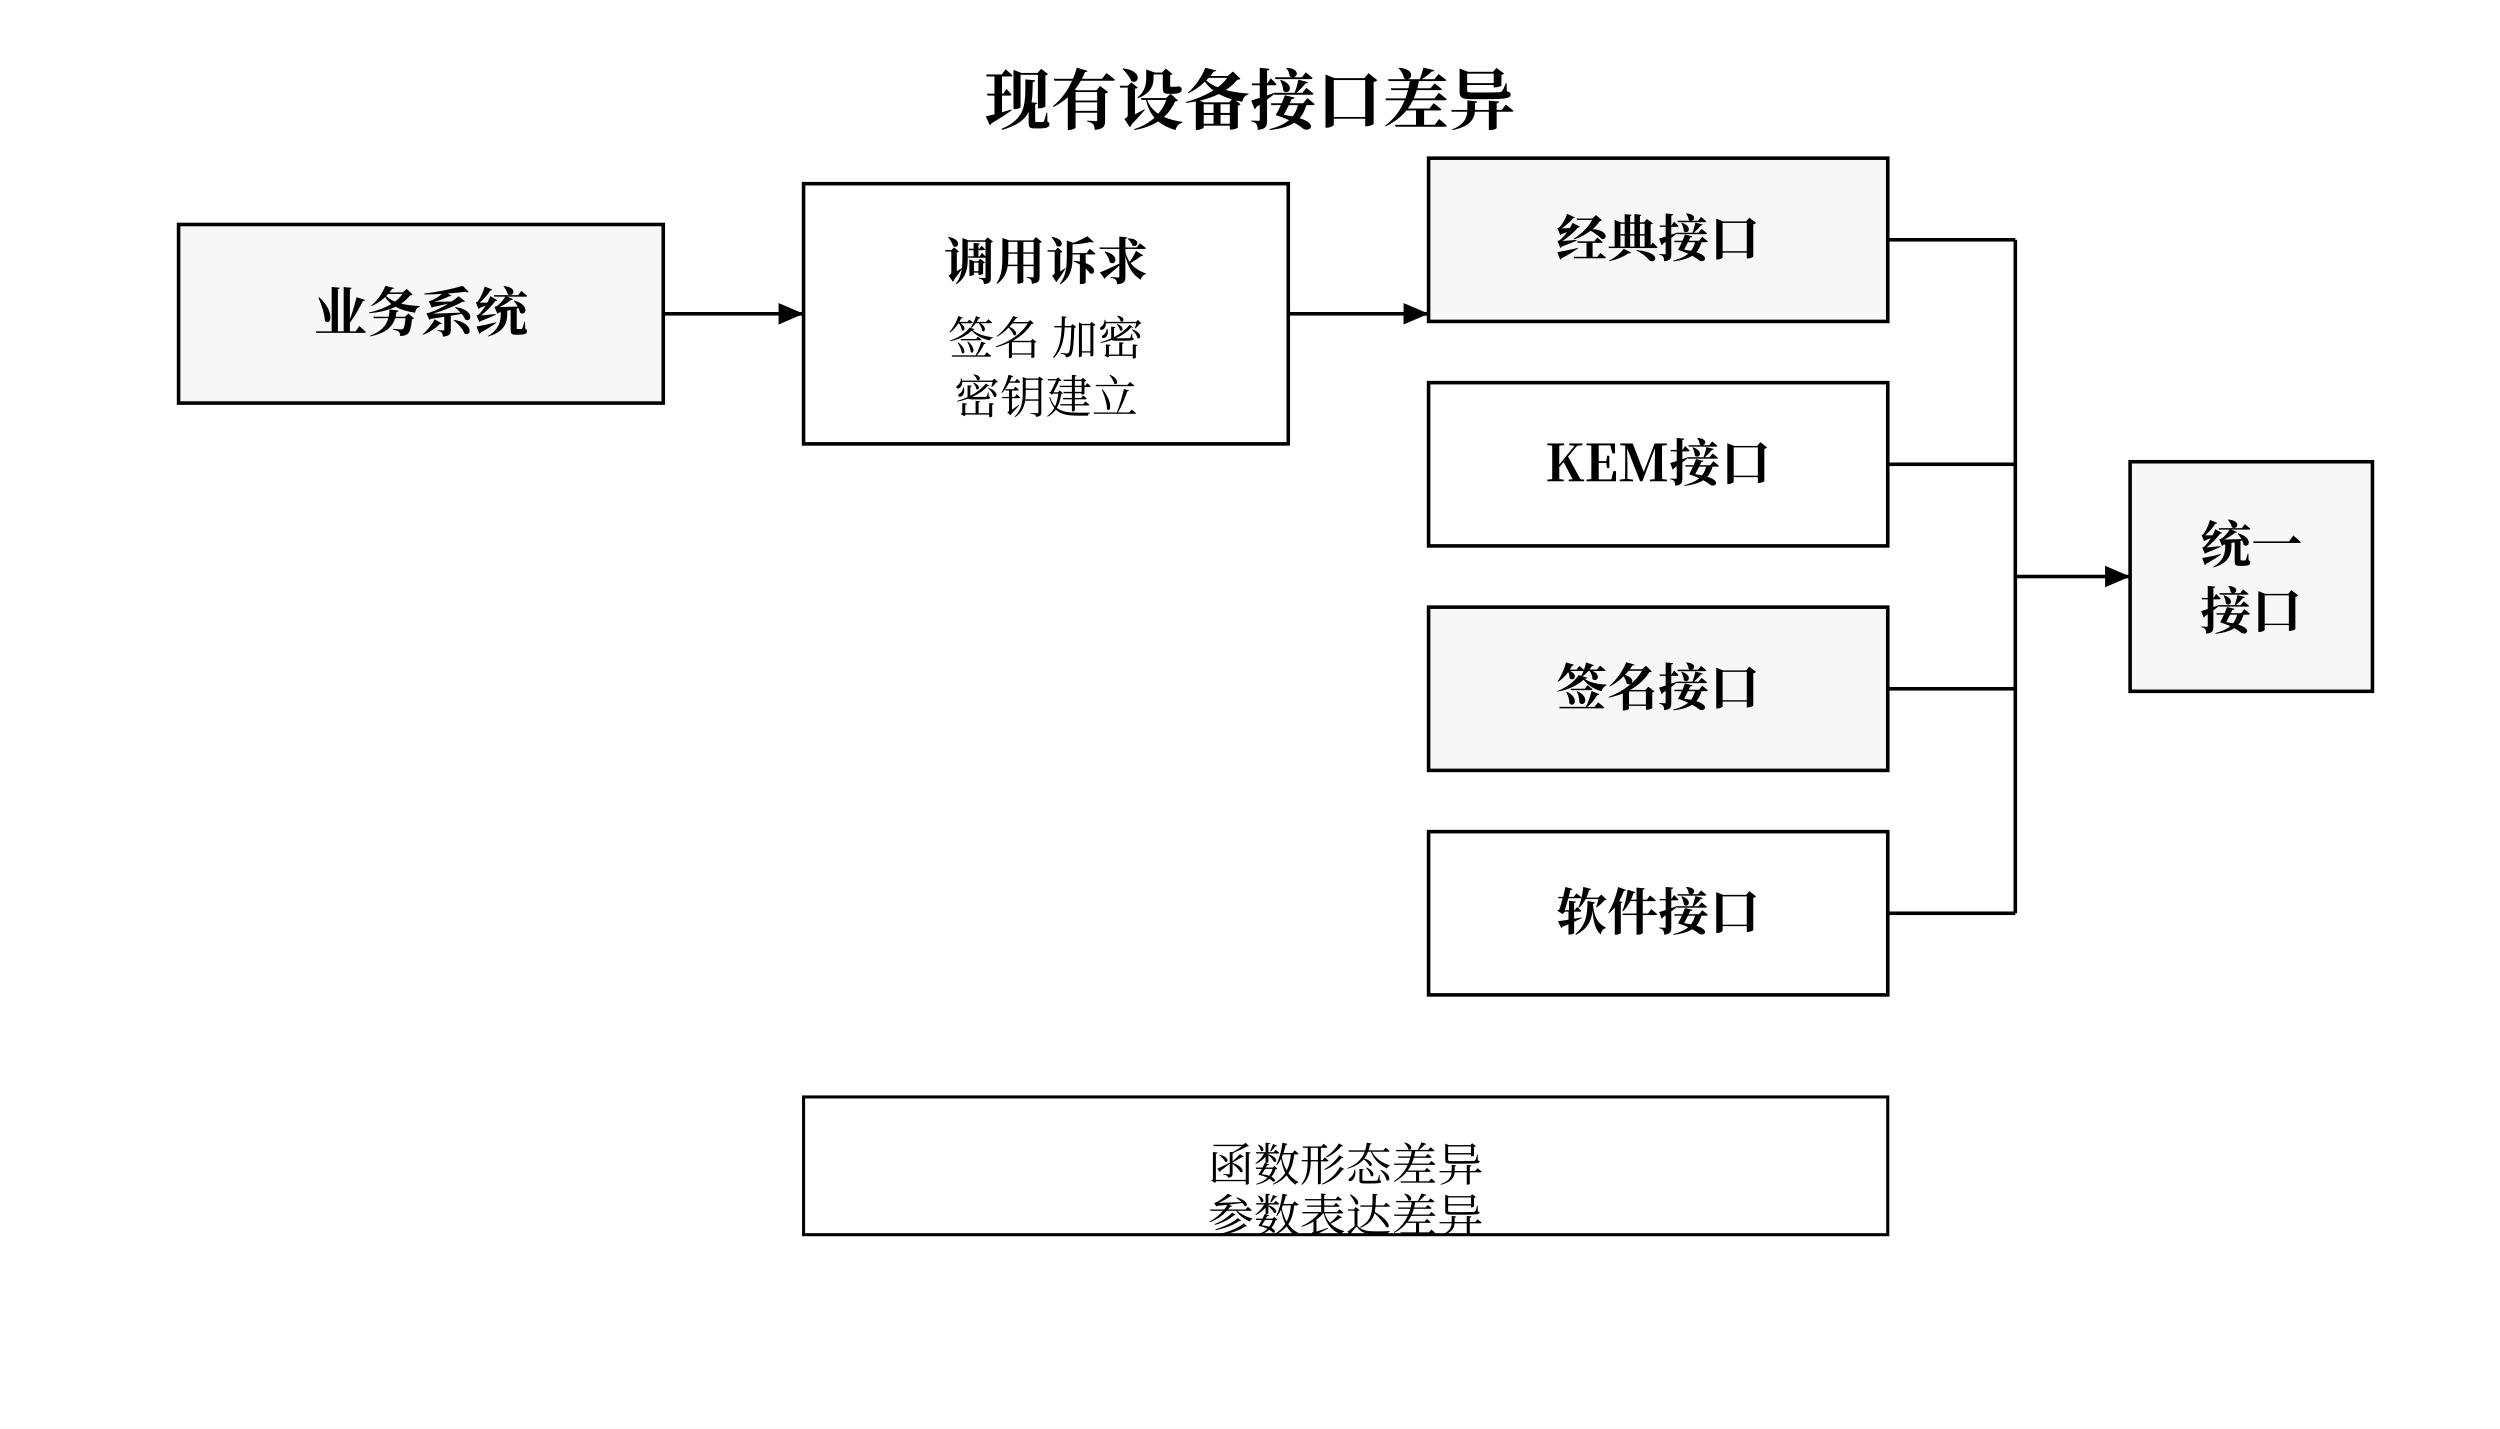
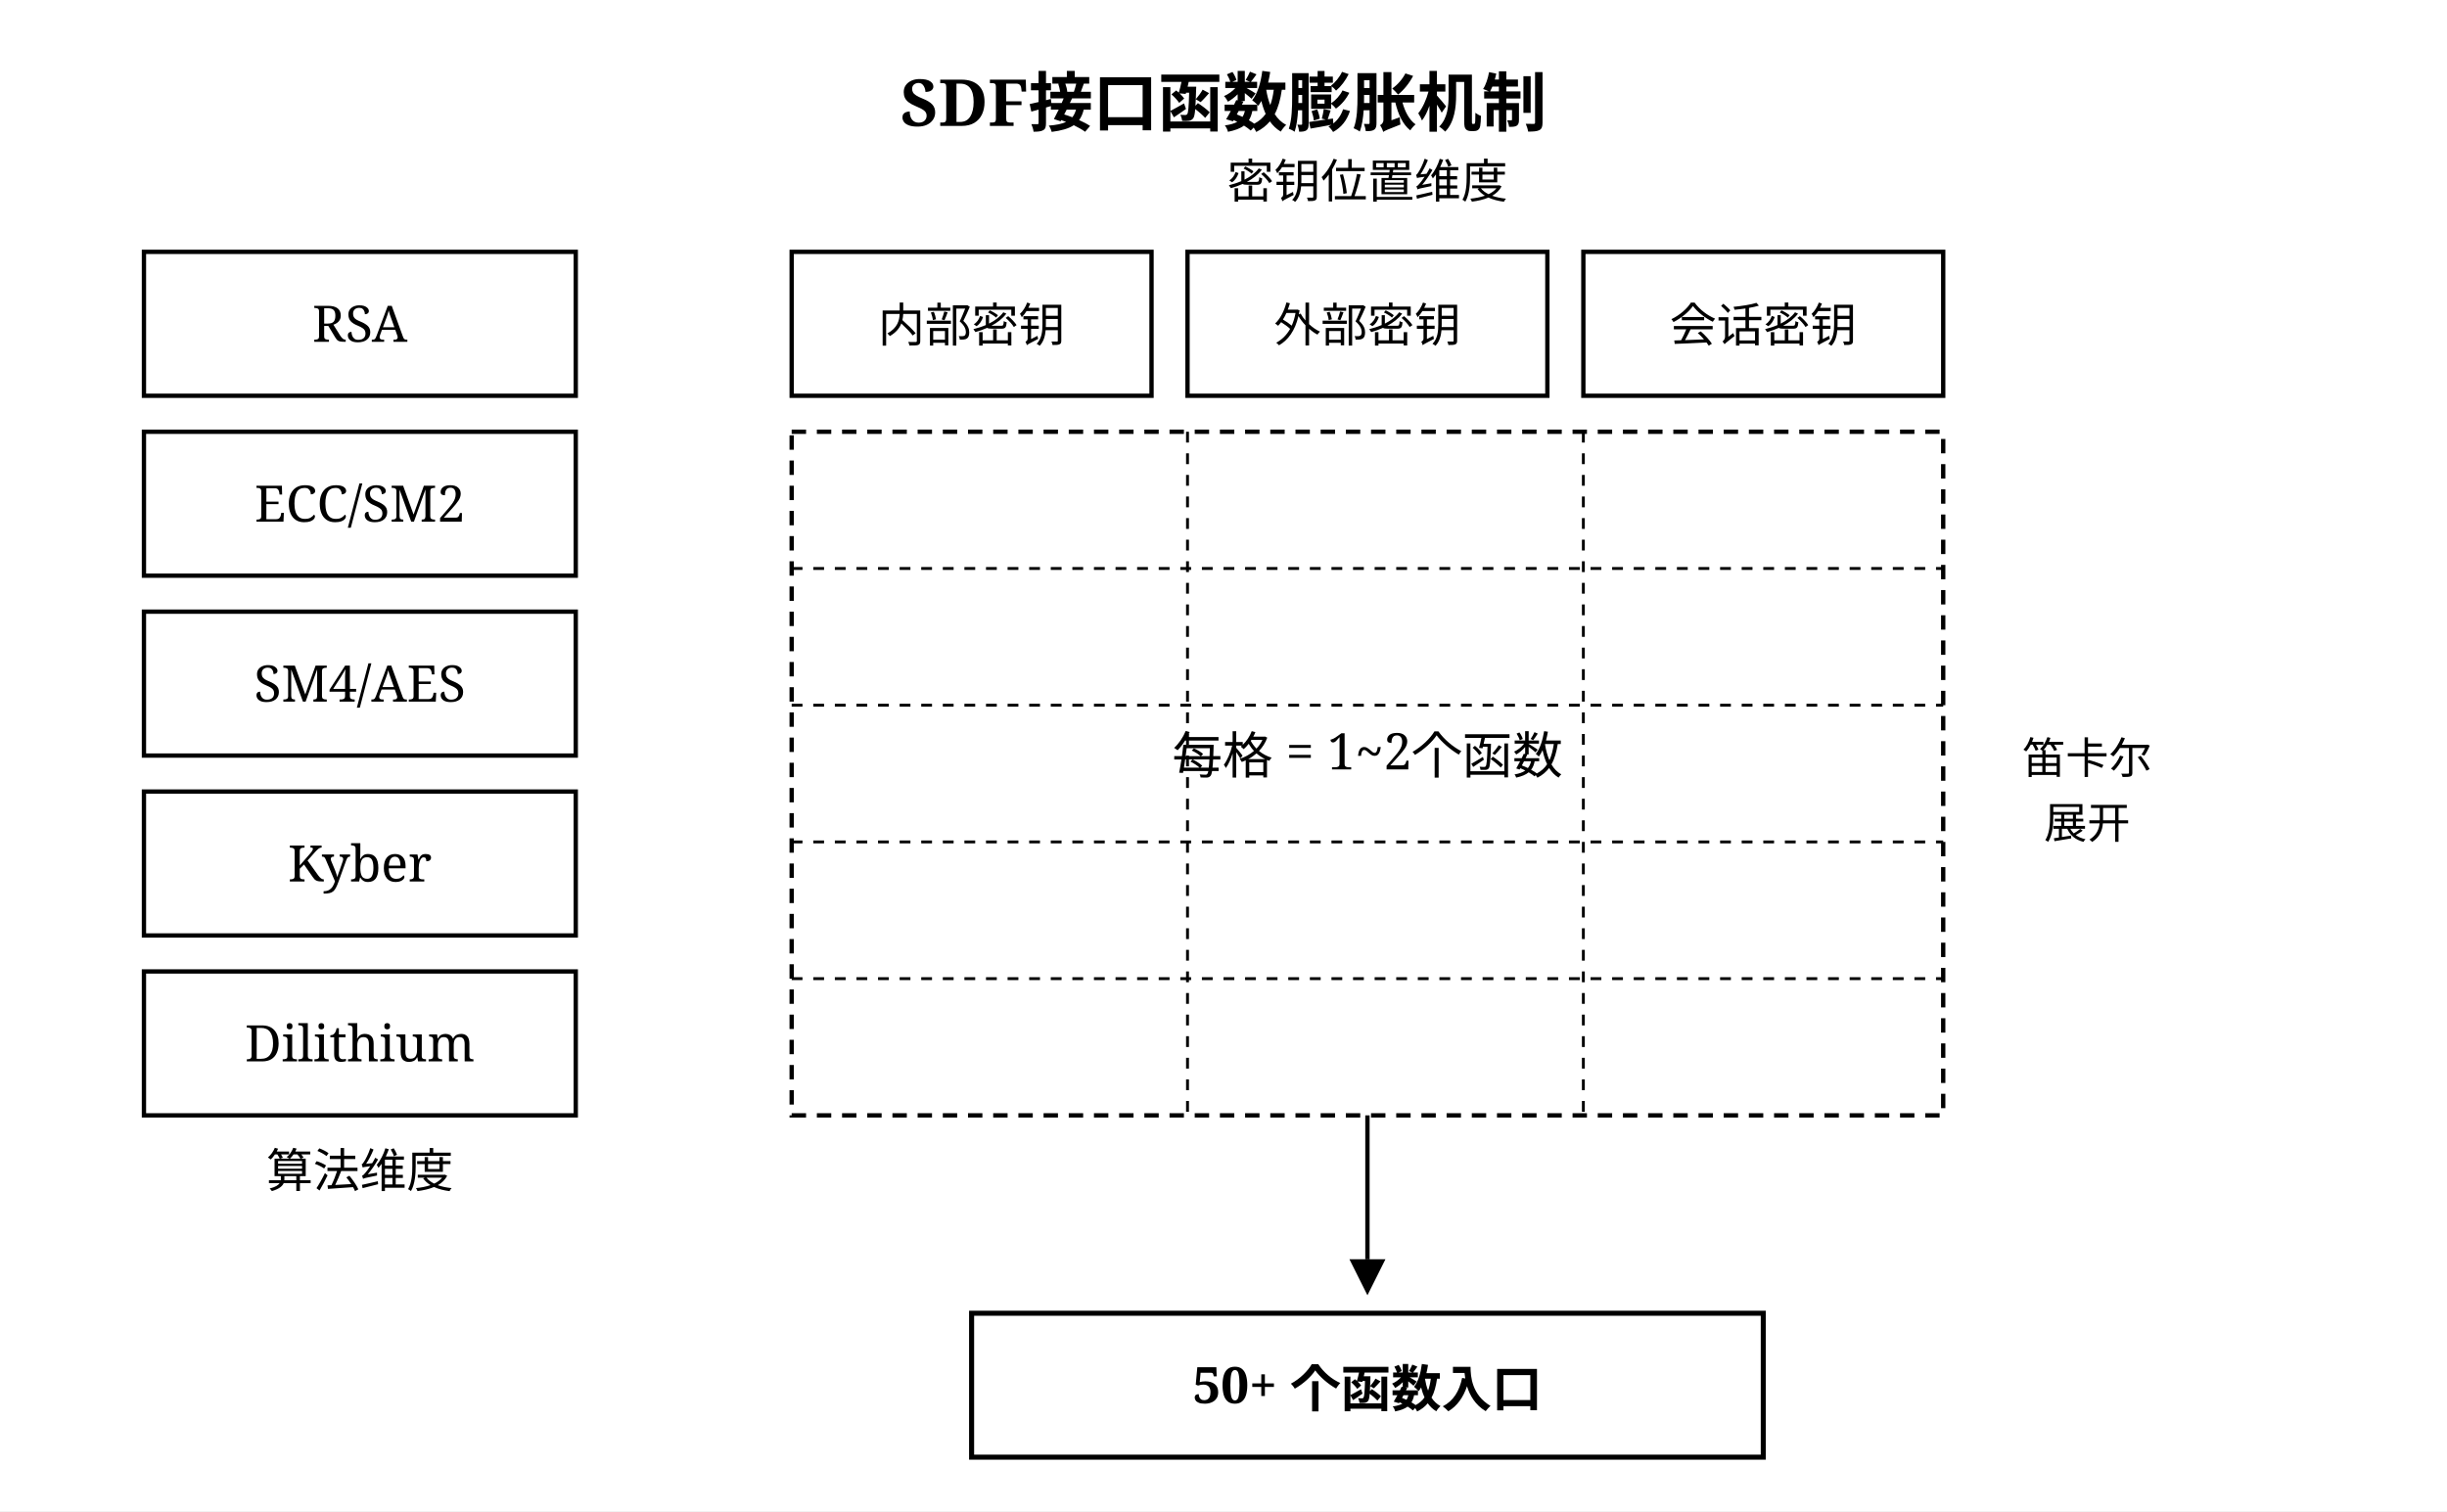
- <svg xmlns="http://www.w3.org/2000/svg" width="980" height="560" viewBox="0 0 980 560">
-   <defs>
-     <marker id="arrow" markerWidth="8" markerHeight="8" refX="7" refY="3" orient="auto" markerUnits="strokeWidth">
-       <path d="M0,0 L0,6 L7,3 z" fill="#000000" />
-     </marker>
-   </defs>
-   <rect x="0" y="0" width="980" height="560" fill="#ffffff" />
-   <text x="490" y="40" font-family="SimSun, Songti SC, Noto Serif CJK SC, Microsoft YaHei, Arial, sans-serif" font-size="26" font-weight="bold" text-anchor="middle" dominant-baseline="middle" fill="#000000">现有设备接口差异</text>
-   <rect x="70" y="88" width="190" height="70" fill="#f7f7f7" stroke="#000000" stroke-width="1.4" />
-   <text x="165" y="123" font-family="SimSun, Songti SC, Noto Serif CJK SC, Microsoft YaHei, Arial, sans-serif" font-size="21" font-weight="bold" text-anchor="middle" dominant-baseline="middle" fill="#000000">业务系统</text>
-   <line x1="260" y1="123" x2="315" y2="123" stroke="#000000" stroke-width="1.4" marker-end="url(#arrow)" />
-   <rect x="315" y="72" width="190" height="102" fill="#ffffff" stroke="#000000" stroke-width="1.4" />
-   <text x="410" y="103" font-family="SimSun, Songti SC, Noto Serif CJK SC, Microsoft YaHei, Arial, sans-serif" font-size="20" font-weight="bold" text-anchor="middle" dominant-baseline="middle" fill="#000000">调用诉求</text>
-   <text x="410" y="133" font-family="SimSun, Songti SC, Noto Serif CJK SC, Microsoft YaHei, Arial, sans-serif" font-size="18" text-anchor="middle" dominant-baseline="middle" fill="#000000">签名 加密</text>
-   <text x="410" y="156" font-family="SimSun, Songti SC, Noto Serif CJK SC, Microsoft YaHei, Arial, sans-serif" font-size="18" text-anchor="middle" dominant-baseline="middle" fill="#000000">密钥建立</text>
-   <line x1="505" y1="123" x2="560" y2="123" stroke="#000000" stroke-width="1.4" marker-end="url(#arrow)" />
-   <rect x="560" y="62" width="180" height="64" fill="#f7f7f7" stroke="#000000" stroke-width="1.4" />
-   <text x="650" y="94" font-family="SimSun, Songti SC, Noto Serif CJK SC, Microsoft YaHei, Arial, sans-serif" font-size="20" font-weight="bold" text-anchor="middle" dominant-baseline="middle" fill="#000000">经典接口</text>
-   <rect x="560" y="150" width="180" height="64" fill="#ffffff" stroke="#000000" stroke-width="1.4" />
-   <text x="650" y="182" font-family="SimSun, Songti SC, Noto Serif CJK SC, Microsoft YaHei, Arial, sans-serif" font-size="20" font-weight="bold" text-anchor="middle" dominant-baseline="middle" fill="#000000">KEM接口</text>
-   <rect x="560" y="238" width="180" height="64" fill="#f7f7f7" stroke="#000000" stroke-width="1.4" />
-   <text x="650" y="270" font-family="SimSun, Songti SC, Noto Serif CJK SC, Microsoft YaHei, Arial, sans-serif" font-size="20" font-weight="bold" text-anchor="middle" dominant-baseline="middle" fill="#000000">签名接口</text>
-   <rect x="560" y="326" width="180" height="64" fill="#ffffff" stroke="#000000" stroke-width="1.4" />
-   <text x="650" y="358" font-family="SimSun, Songti SC, Noto Serif CJK SC, Microsoft YaHei, Arial, sans-serif" font-size="20" font-weight="bold" text-anchor="middle" dominant-baseline="middle" fill="#000000">软件接口</text>
-   <line x1="740" y1="94" x2="790" y2="94" stroke="#000000" stroke-width="1.4" />
-   <line x1="790" y1="94" x2="790" y2="358" stroke="#000000" stroke-width="1.4" />
-   <line x1="740" y1="182" x2="790" y2="182" stroke="#000000" stroke-width="1.4" />
-   <line x1="740" y1="270" x2="790" y2="270" stroke="#000000" stroke-width="1.4" />
-   <line x1="740" y1="358" x2="790" y2="358" stroke="#000000" stroke-width="1.4" />
-   <line x1="790" y1="226" x2="835" y2="226" stroke="#000000" stroke-width="1.4" marker-end="url(#arrow)" />
-   <rect x="835" y="181" width="95" height="90" fill="#f7f7f7" stroke="#000000" stroke-width="1.4" />
-   <text x="882.5" y="214" font-family="SimSun, Songti SC, Noto Serif CJK SC, Microsoft YaHei, Arial, sans-serif" font-size="20" font-weight="bold" text-anchor="middle" dominant-baseline="middle" fill="#000000">统一</text>
-   <text x="882.5" y="240" font-family="SimSun, Songti SC, Noto Serif CJK SC, Microsoft YaHei, Arial, sans-serif" font-size="20" font-weight="bold" text-anchor="middle" dominant-baseline="middle" fill="#000000">接口</text>
-   <rect x="315" y="430" width="425" height="54" fill="#ffffff" stroke="#000000" stroke-width="1.2" />
-   <text x="527.5" y="457" font-family="SimSun, Songti SC, Noto Serif CJK SC, Microsoft YaHei, Arial, sans-serif" font-size="18" text-anchor="middle" dominant-baseline="middle" fill="#000000">函数形态差异</text>
-   <text x="527.5" y="477" font-family="SimSun, Songti SC, Noto Serif CJK SC, Microsoft YaHei, Arial, sans-serif" font-size="18" text-anchor="middle" dominant-baseline="middle" fill="#000000">参数表达差异</text>
+ <svg xmlns="http://www.w3.org/2000/svg" width="680" height="420" viewBox="0 0 680 420">
+   <rect x="0" y="0" width="680" height="420" fill="#ffffff" />
+   <text x="340" y="35" font-family="SimSun, serif" font-size="18" font-weight="bold" text-anchor="middle">SDF接口函数膨胀机制</text>
+   <rect x="40" y="70" width="120" height="40" fill="none" stroke="#000" stroke-width="1.2" />
+   <text x="100" y="95" font-family="SimSun, serif" font-size="14" text-anchor="middle">RSA</text>
+   <rect x="40" y="120" width="120" height="40" fill="none" stroke="#000" stroke-width="1.2" />
+   <text x="100" y="145" font-family="SimSun, serif" font-size="14" text-anchor="middle">ECC/SM2</text>
+   <rect x="40" y="170" width="120" height="40" fill="none" stroke="#000" stroke-width="1.2" />
+   <text x="100" y="195" font-family="SimSun, serif" font-size="14" text-anchor="middle">SM4/AES</text>
+   <rect x="40" y="220" width="120" height="40" fill="none" stroke="#000" stroke-width="1.2" />
+   <text x="100" y="245" font-family="SimSun, serif" font-size="14" text-anchor="middle">Kyber</text>
+   <rect x="40" y="270" width="120" height="40" fill="none" stroke="#000" stroke-width="1.2" />
+   <text x="100" y="295" font-family="SimSun, serif" font-size="14" text-anchor="middle">Dilithium</text>
+   <text x="100" y="330" font-family="SimSun, serif" font-size="13" text-anchor="middle">算法维度</text>
+   <rect x="220" y="70" width="100" height="40" fill="none" stroke="#000" stroke-width="1.2" />
+   <text x="270" y="95" font-family="SimSun, serif" font-size="13" text-anchor="middle">内部密钥</text>
+   <rect x="330" y="70" width="100" height="40" fill="none" stroke="#000" stroke-width="1.2" />
+   <text x="380" y="95" font-family="SimSun, serif" font-size="13" text-anchor="middle">外部密钥</text>
+   <rect x="440" y="70" width="100" height="40" fill="none" stroke="#000" stroke-width="1.2" />
+   <text x="490" y="95" font-family="SimSun, serif" font-size="13" text-anchor="middle">会话密钥</text>
+   <text x="380" y="55" font-family="SimSun, serif" font-size="13" text-anchor="middle">密钥位置维度</text>
+   <rect x="220" y="120" width="320" height="190" fill="none" stroke="#000" stroke-width="1.2" stroke-dasharray="4,3" />
+   <line x1="330" y1="120" x2="330" y2="310" stroke="#000" stroke-width="0.8" stroke-dasharray="3,3" />
+   <line x1="440" y1="120" x2="440" y2="310" stroke="#000" stroke-width="0.8" stroke-dasharray="3,3" />
+   <line x1="220" y1="158" x2="540" y2="158" stroke="#000" stroke-width="0.8" stroke-dasharray="3,3" />
+   <line x1="220" y1="196" x2="540" y2="196" stroke="#000" stroke-width="0.8" stroke-dasharray="3,3" />
+   <line x1="220" y1="234" x2="540" y2="234" stroke="#000" stroke-width="0.8" stroke-dasharray="3,3" />
+   <line x1="220" y1="272" x2="540" y2="272" stroke="#000" stroke-width="0.8" stroke-dasharray="3,3" />
+   <text x="380" y="215" font-family="SimSun, serif" font-size="14" text-anchor="middle">每格 = 1~2个函数</text>
+   <line x1="380" y1="310" x2="380" y2="350" stroke="#000" stroke-width="1.2" />
+   <polygon points="375,350 385,350 380,360" fill="#000" />
+   <rect x="270" y="365" width="220" height="40" fill="none" stroke="#000" stroke-width="1.4" />
+   <text x="380" y="390" font-family="SimSun, serif" font-size="14" font-weight="bold" text-anchor="middle">50+ 个函数入口</text>
+   <text x="580" y="215" font-family="SimSun, serif" font-size="12" text-anchor="middle">笛卡尔</text>
+   <text x="580" y="233" font-family="SimSun, serif" font-size="12" text-anchor="middle">展开</text>
</svg>
